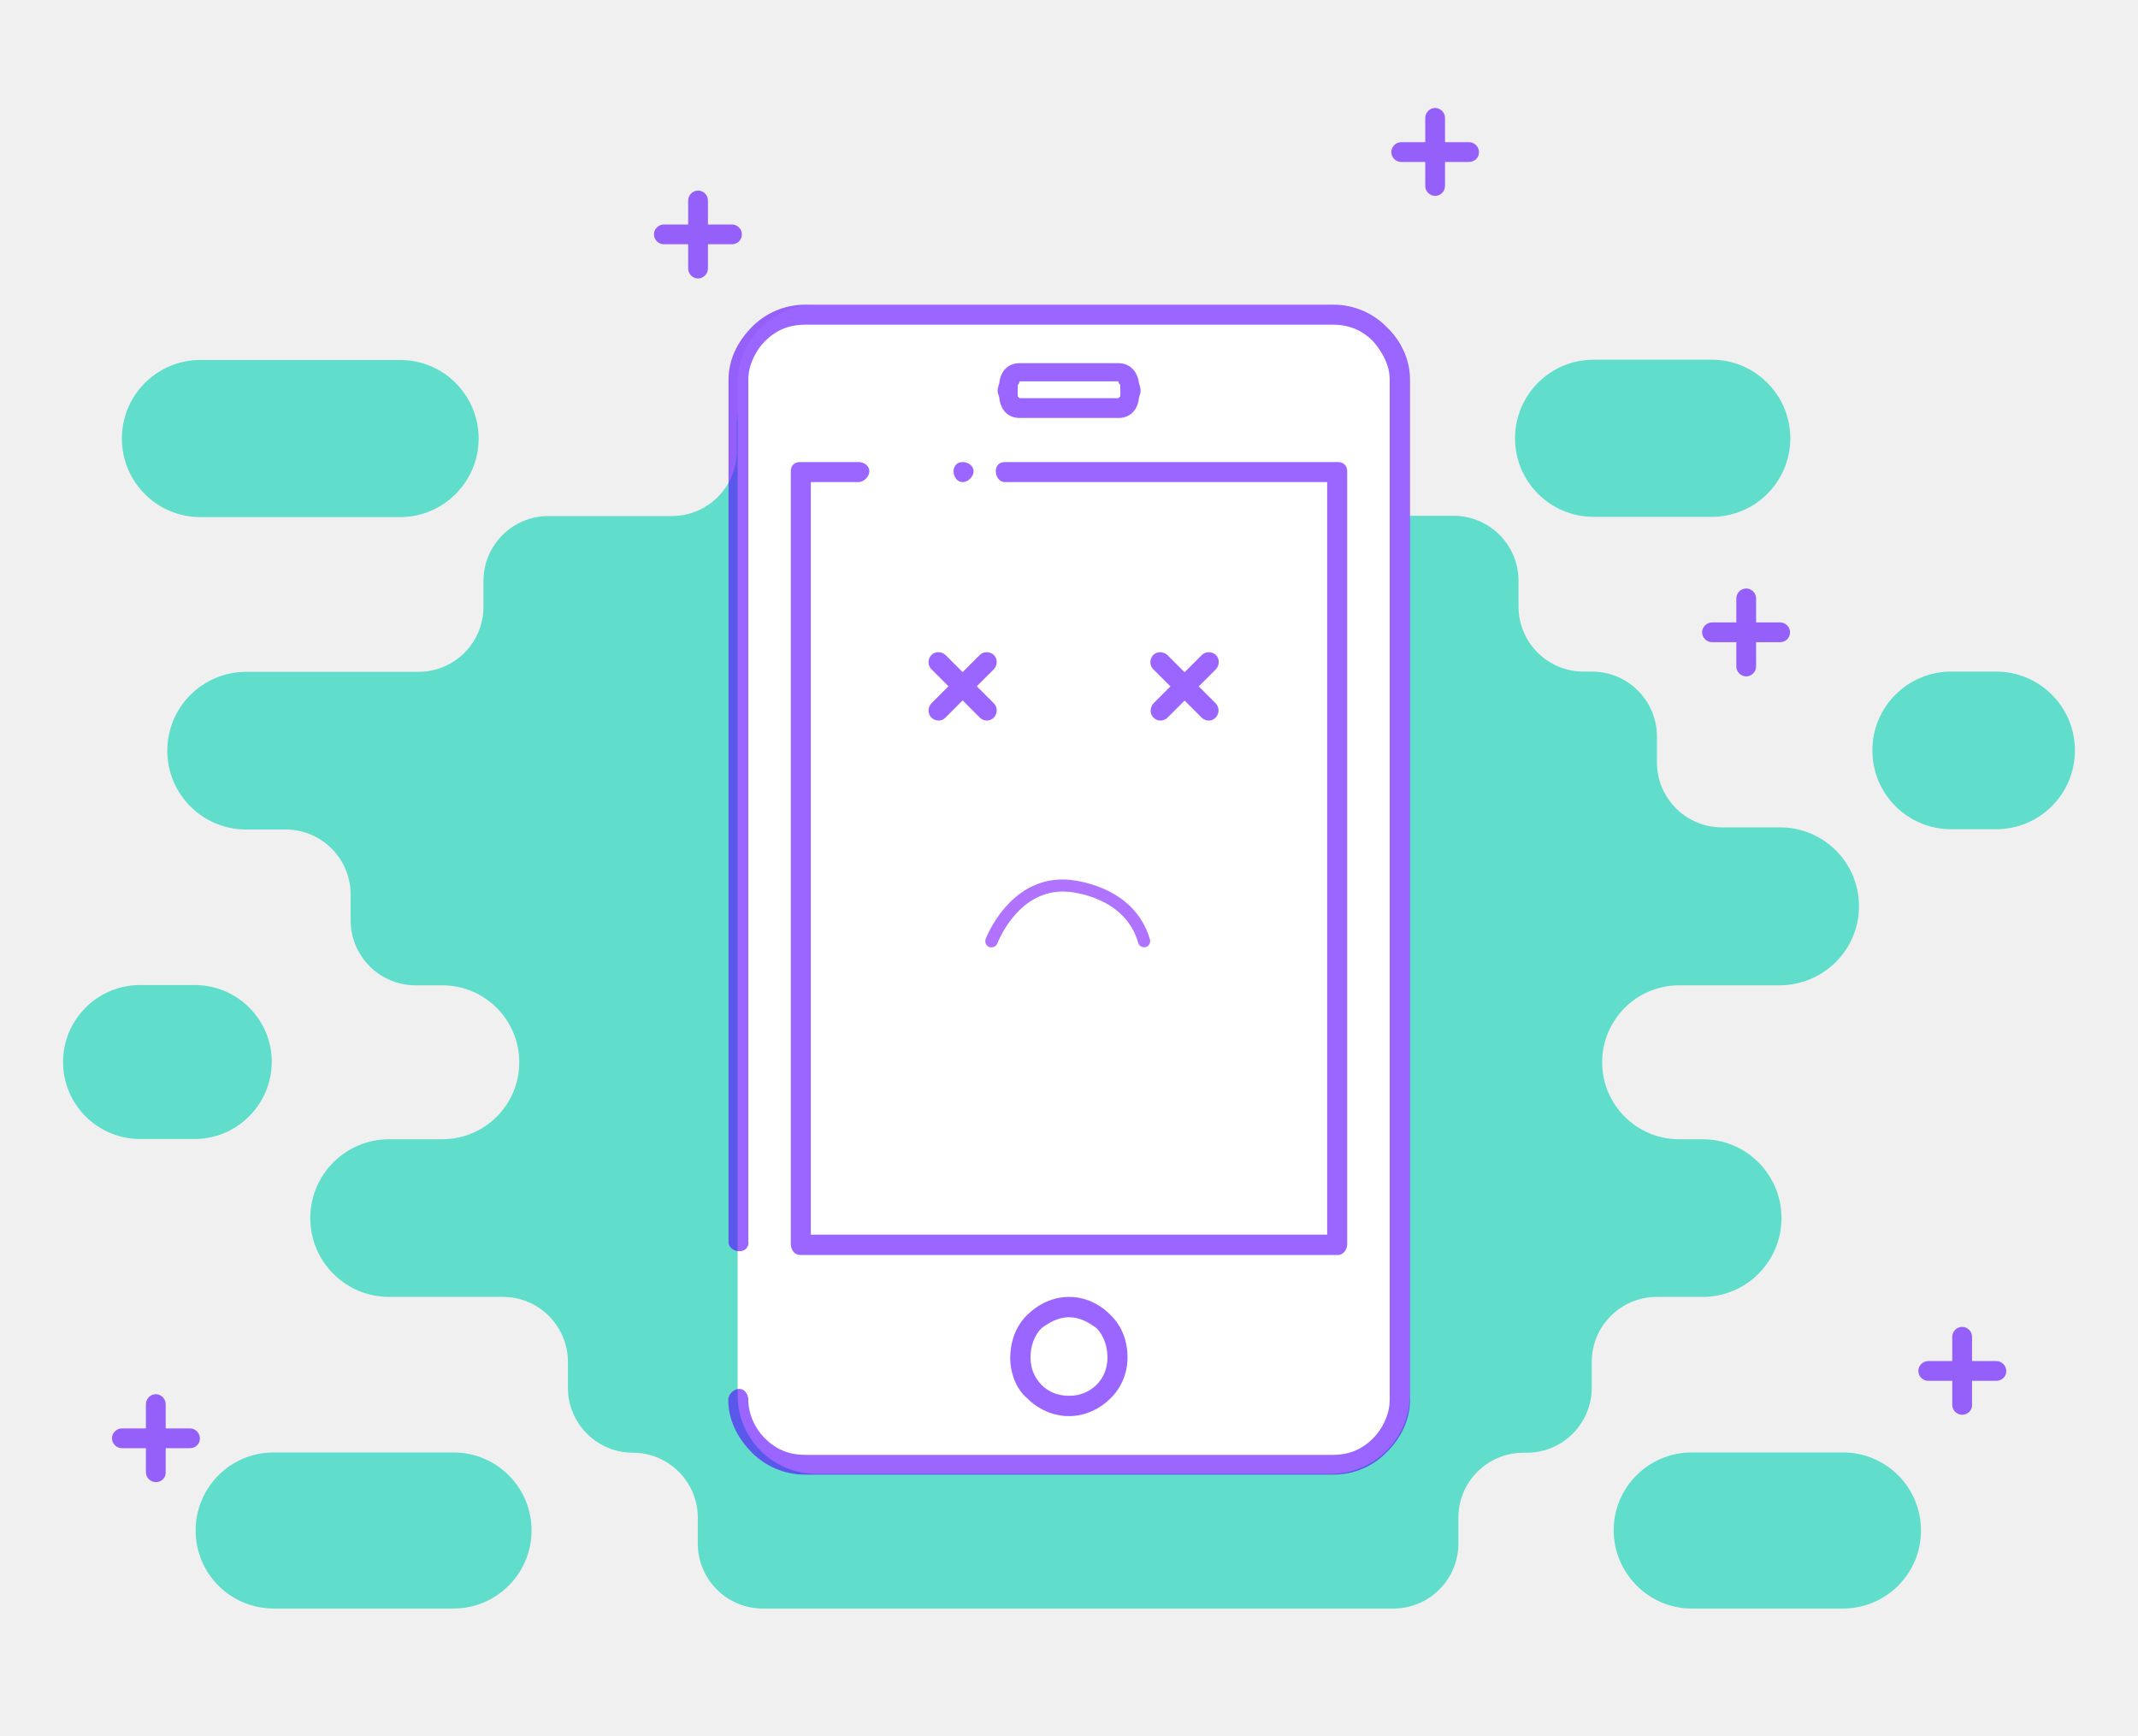
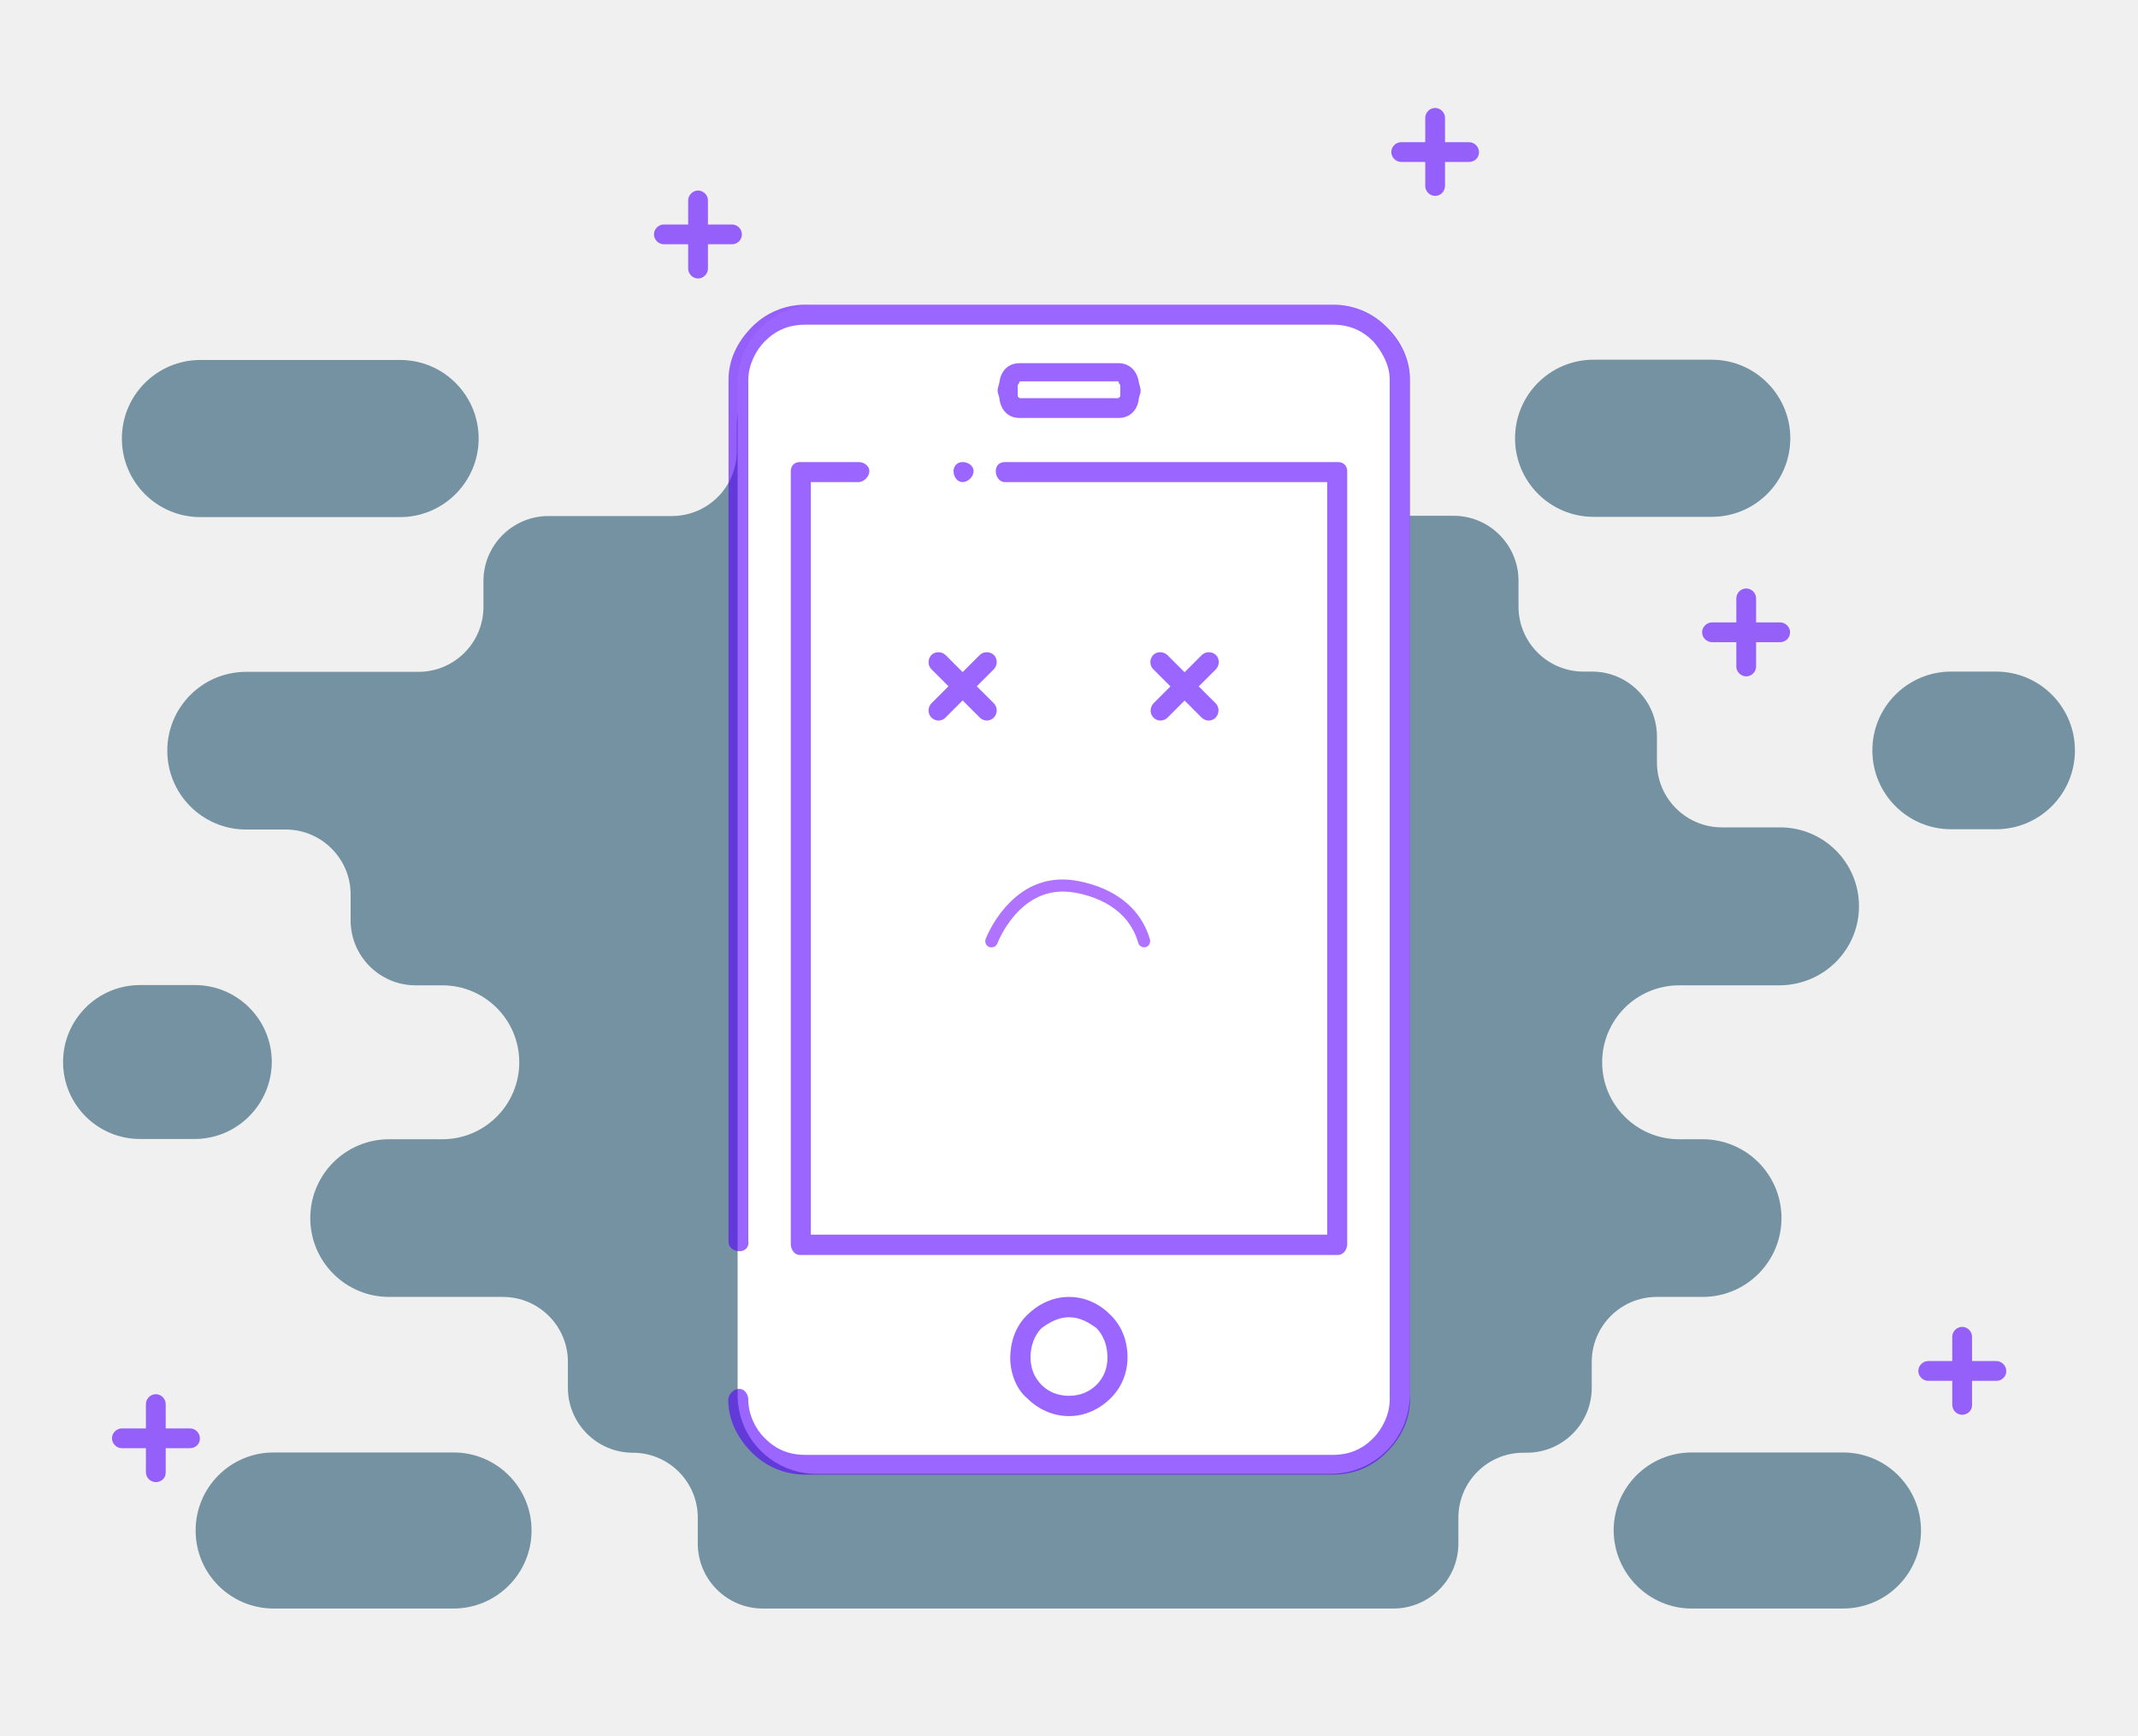
<svg xmlns="http://www.w3.org/2000/svg" version="1.1" x="0px" y="0px" viewBox="0 0 800 649.5" style="enable-background:new 0 0 800 649.5;" xml:space="preserve">
  <style type="text/css">
	.st0{opacity:0.6;}
	.st1{fill:#5700FF;}
- 	.st2{opacity:0.6;fill:#00D1B2;}
+ 	.st2{opacity:0.6;fill:#21546d;}
	.st3{fill:#FFFFFF;}
	.st4{opacity:0.6;fill:#5700FF;}
	.st5{opacity:0.6;fill-rule:evenodd;clip-rule:evenodd;fill:#5700FF;}
	.st6{fill:#7B15FF;}
</style>
  <g id="_x33_45">
    <g class="st0">
      <g>
        <path class="st1" d="M58.3,554.6c-2,0-3.7-1.7-3.7-3.7v-25.5c0-2,1.7-3.7,3.7-3.7s3.7,1.7,3.7,3.7v25.5     C62.1,553,60.4,554.6,58.3,554.6z" />
      </g>
      <g>
        <path class="st1" d="M71.1,541.9H45.6c-2,0-3.7-1.7-3.7-3.7s1.7-3.7,3.7-3.7h25.5c2,0,3.7,1.7,3.7,3.7     C74.9,540.2,73.2,541.9,71.1,541.9z" />
      </g>
    </g>
    <path class="st2" d="M695.6,339.1L695.6,339.1c0-16.3-13.2-29.5-29.5-29.5h-21.8c-13.4,0-24.3-10.9-24.3-24.3v-9.7   c0-13.4-10.9-24.3-24.3-24.3h-3.2c-13.4,0-24.3-10.9-24.3-24.3v-9.7c0-13.4-10.9-24.3-24.3-24.3h-39.6c-13.4,0-24.3-10.9-24.3-24.3   v-9.7c0-13.4-10.9-24.3-24.3-24.3H300c-13.4,0-24.3,10.9-24.3,24.3v9.8c0,13.4-10.9,24.3-24.3,24.3h-46.2   c-13.4,0-24.3,10.9-24.3,24.3v9.7c0,13.4-10.9,24.3-24.3,24.3H92.1c-16.3,0-29.5,13.2-29.5,29.5l0,0c0,16.3,13.2,29.5,29.5,29.5   h14.8c13.4,0,24.3,10.9,24.3,24.3v9.7c0,13.4,10.9,24.3,24.3,24.3h10c15.9,0,28.8,12.9,28.8,28.8l0,0c0,15.9-12.9,28.8-28.8,28.8   h-19.9c-16.3,0-29.5,13.2-29.5,29.5l0,0c0,16.3,13.2,29.5,29.5,29.5h42.6c13.4,0,24.3,10.9,24.3,24.3v9.7   c0,13.4,10.9,24.3,24.3,24.3l0,0c13.4,0,24.3,10.9,24.3,24.3v9.7c0,13.4,10.9,24.3,24.3,24.3h236c13.4,0,24.3-10.9,24.3-24.3v-9.7   c0-13.4,10.9-24.3,24.3-24.3h1.3c13.4,0,24.3-10.9,24.3-24.3v-9.7c0-13.4,10.9-24.3,24.3-24.3h17.2c16.3,0,29.5-13.2,29.5-29.5l0,0   c0-16.3-13.2-29.5-29.5-29.5h-8.8c-15.9,0-28.8-12.9-28.8-28.8l0,0c0-15.9,12.9-28.8,28.8-28.8h37.6   C682.4,368.6,695.6,355.4,695.6,339.1z" />
    <path class="st2" d="M149.7,193.5H75c-16.3,0-29.4-13.2-29.4-29.4l0,0c0-16.3,13.2-29.4,29.4-29.4h74.7c16.3,0,29.4,13.2,29.4,29.4   l0,0C179.1,180.3,165.9,193.5,149.7,193.5z" />
    <path class="st2" d="M640.5,134.6h-9.6h-5.7h-4h-5.6h-4h-5.7h-9.6c-16.3,0-29.4,13.2-29.4,29.4l0,0c0,16.3,13.2,29.4,29.4,29.4h9.6   h5.7h4h5.6h4h5.7h9.6c16.3,0,29.4-13.2,29.4-29.4l0,0C669.9,147.8,656.7,134.6,640.5,134.6z" />
    <path class="st2" d="M746.9,310.3h-16.8c-16.3,0-29.5-13.2-29.5-29.5l0,0c0-16.3,13.2-29.5,29.5-29.5h16.8   c16.3,0,29.5,13.2,29.5,29.5l0,0C776.4,297.1,763.2,310.3,746.9,310.3z" />
    <path class="st2" d="M72.8,426.2H52.4c-15.9,0-28.8-12.9-28.8-28.8l0,0c0-15.9,12.9-28.8,28.8-28.8h20.5   c15.9,0,28.8,12.9,28.8,28.8l0,0C101.6,413.3,88.7,426.2,72.8,426.2z" />
    <path class="st2" d="M633,601.9h56.6c16.1,0,29.2-13,29.2-29.2l0,0c0-16.1-13-29.2-29.2-29.2H633c-16.1,0-29.2,13-29.2,29.2l0,0   C603.9,588.8,617,601.9,633,601.9z" />
    <path class="st2" d="M169.7,601.9h-67.3c-16.1,0-29.2-13-29.2-29.2l0,0c0-16.1,13-29.2,29.2-29.2h67.3c16.1,0,29.2,13,29.2,29.2   l0,0C198.9,588.8,185.8,601.9,169.7,601.9z" />
    <g class="st0">
      <g>
        <path class="st1" d="M537,73.3c-2,0-3.7-1.7-3.7-3.7V44.1c0-2,1.7-3.7,3.7-3.7s3.7,1.7,3.7,3.7v25.4     C540.7,71.6,539.1,73.3,537,73.3z" />
      </g>
      <g>
        <path class="st1" d="M549.7,60.6h-25.4c-2,0-3.7-1.7-3.7-3.7c0-2,1.7-3.7,3.7-3.7h25.4c2,0,3.7,1.7,3.7,3.7     C553.5,58.9,551.8,60.6,549.7,60.6z" />
      </g>
    </g>
    <g class="st0">
      <g>
        <path class="st1" d="M261.2,104.2c-2,0-3.7-1.7-3.7-3.7V75c0-2,1.7-3.7,3.7-3.7s3.7,1.7,3.7,3.7v25.5     C264.9,102.5,263.2,104.2,261.2,104.2z" />
      </g>
      <g>
        <path class="st1" d="M273.9,91.4h-25.5c-2,0-3.7-1.7-3.7-3.7s1.7-3.7,3.7-3.7h25.5c2,0,3.7,1.7,3.7,3.7S276,91.4,273.9,91.4z" />
      </g>
    </g>
    <g class="st0">
      <g>
        <path class="st1" d="M653.4,253.1c-2,0-3.7-1.7-3.7-3.7v-25.5c0-2,1.7-3.7,3.7-3.7s3.7,1.7,3.7,3.7v25.5     C657.1,251.4,655.4,253.1,653.4,253.1z" />
      </g>
      <g>
        <path class="st1" d="M666.1,240.3h-25.5c-2,0-3.7-1.7-3.7-3.7s1.7-3.7,3.7-3.7h25.5c2,0,3.7,1.7,3.7,3.7S668.2,240.3,666.1,240.3     z" />
      </g>
    </g>
    <g class="st0">
      <g>
        <path class="st1" d="M734.2,529.4c-2,0-3.7-1.7-3.7-3.7v-25.5c0-2,1.7-3.7,3.7-3.7s3.7,1.7,3.7,3.7v25.5     C738,527.7,736.3,529.4,734.2,529.4z" />
      </g>
      <g>
        <path class="st1" d="M747,516.7h-25.5c-2,0-3.7-1.7-3.7-3.7c0-2,1.7-3.7,3.7-3.7H747c2,0,3.7,1.7,3.7,3.7     C750.8,515,749.1,516.7,747,516.7z" />
      </g>
    </g>
    <path class="st3" d="M498,551.5H305.5c-16.3,0-29.5-13.2-29.5-29.5V143.5c0-16.3,13.2-29.5,29.5-29.5H498   c16.3,0,29.5,13.2,29.5,29.5V522C527.5,538.3,514.2,551.5,498,551.5z" />
    <path class="st4" d="M280.1,464.8c0,2.1-1.4,3.4-3.4,3.4c-2.1,0-4.1-1.4-4.1-3.4V142.1c0-7.6,3.4-14.4,8.9-19.9   c4.8-4.8,11.7-8.2,19.9-8.2h197.4c8.2,0,15.1,3.4,19.9,8.2l0.7,0.7c4.8,4.8,8.2,11.6,8.2,19.2v381.7c0,7.5-3.4,14.4-8.9,19.8   c-4.8,4.8-11.6,8.2-19.9,8.2H301.3c-8.2,0-15.1-3.4-19.9-8.2c-5.5-5.5-8.9-12.3-8.9-19.8c0-2.1,2.1-4.1,4.1-4.1   c2.1,0,3.4,2.1,3.4,4.1c0,5.5,2.7,11,6.2,14.4c4.1,4.1,8.9,6.2,15.1,6.2h197.4c6.2,0,11-2.1,15.1-6.2c3.4-3.4,6.2-8.9,6.2-14.4   V142.1c0-5.5-2.7-10.3-6.2-14.4l0,0c-4.1-4.1-8.9-6.2-15.1-6.2H301.3c-6.2,0-11,2.1-15.1,6.2c-3.4,3.4-6.2,8.9-6.2,14.4V464.8z" />
    <path class="st4" d="M381.5,135.9h37c4.1,0,6.9,2.8,7.6,6.9c0,0.7,0.7,2.1,0.7,3.4c0,1.4-0.7,2.1-0.7,3.4c-0.7,4.1-3.4,6.8-7.6,6.8   h-37c-4.1,0-6.8-2.7-7.5-6.8c0-1.4-0.7-2.1-0.7-3.4c0-1.4,0.7-2.7,0.7-3.4C374.6,138.6,377.4,135.9,381.5,135.9L381.5,135.9z    M418.5,142.7h-37c0,0,0,0.7-0.7,1.4c0,0.7,0,1.4,0,2.1c0,0.7,0,1.4,0,2.1c0.7,0.7,0.7,0.7,0.7,0.7h37c0,0,0,0,0.7-0.7   c0-0.7,0-1.4,0-2.1c0-0.7,0-1.4,0-2.1C418.5,143.4,418.5,142.7,418.5,142.7L418.5,142.7z" />
    <path class="st4" d="M400,492.9c-4.1,0-7.6,2.1-10.3,4.1c-2.7,2.7-4.1,6.8-4.1,10.9c0,4.1,1.4,7.5,4.1,10.3   c2.7,2.7,6.2,4.1,10.3,4.1c4.1,0,7.5-1.4,10.3-4.1c2.7-2.7,4.1-6.2,4.1-10.3c0-4.1-1.4-8.2-4.1-10.9   C407.5,494.9,404.1,492.9,400,492.9L400,492.9z M384.2,492.2c4.1-4.1,9.6-6.9,15.8-6.9c6.2,0,11.6,2.7,15.7,6.9   c4.1,4.1,6.2,9.6,6.2,15.8c0,5.5-2.1,11-6.2,15.1c-4.1,4.1-9.6,6.8-15.7,6.8c-6.2,0-11.7-2.7-15.8-6.8c-4.1-3.5-6.2-9.6-6.2-15.1   C378.1,501.8,380.1,496.3,384.2,492.2L384.2,492.2z" />
    <path class="st4" d="M321.2,172.9c2.1,0,4.1,1.4,4.1,3.4c0,2.1-2.1,4.1-4.1,4.1h-17.8V462h193.2V180.4H376c-2.1,0-3.4-2.1-3.4-4.1   c0-2.1,1.4-3.4,3.4-3.4h124.7c2,0,3.4,1.4,3.4,3.4v289.2c0,2-1.4,4.1-3.4,4.1H299.3c-2.1,0-3.4-2.1-3.4-4.1V176.3   c0-2.1,1.4-3.4,3.4-3.4H321.2z" />
    <path class="st5" d="M360.2,172.9c2.1,0,4.1,1.4,4.1,3.4c0,2.1-2.1,4.1-4.1,4.1c-2.1,0-3.4-2.1-3.4-4.1   C356.8,174.3,358.2,172.9,360.2,172.9L360.2,172.9z" />
    <g class="st0">
      <g>
        <path class="st1" d="M348.5,268.5c-1.4-1.4-1.4-3.8,0-5.3l18.1-18.1c1.4-1.4,3.8-1.4,5.3,0c1.4,1.4,1.4,3.8,0,5.3l-18.1,18.1     C352.4,270,350,270,348.5,268.5z" />
      </g>
      <g>
        <path class="st1" d="M366.6,268.5l-18.1-18.1c-1.4-1.4-1.4-3.8,0-5.3c1.4-1.4,3.8-1.4,5.3,0l18.1,18.1c1.4,1.4,1.4,3.8,0,5.3     C370.4,270,368.1,270,366.6,268.5z" />
      </g>
    </g>
    <g class="st0">
      <g>
        <path class="st1" d="M431.6,268.5c-1.4-1.4-1.4-3.8,0-5.3l18.1-18.1c1.4-1.4,3.8-1.4,5.3,0c1.4,1.4,1.4,3.8,0,5.3l-18.1,18.1     C435.4,270,433,270,431.6,268.5z" />
      </g>
      <g>
        <path class="st1" d="M449.6,268.5l-18.1-18.1c-1.4-1.4-1.4-3.8,0-5.3c1.4-1.4,3.8-1.4,5.3,0l18.1,18.1c1.4,1.4,1.4,3.8,0,5.3     S451.1,270,449.6,268.5z" />
      </g>
    </g>
    <g class="st0">
      <path class="st6" d="M371,354.5c-0.3,0-0.5,0-0.8-0.1c-1.2-0.4-1.8-1.8-1.4-3c0.1-0.2,2.3-6.1,7.2-11.7c6.6-7.7,14.9-11.3,24-10.5    c0.9,0.1,24.4,1.8,30.3,22.4c0.3,1.2-0.4,2.5-1.6,2.8c-1.2,0.3-2.5-0.4-2.8-1.6c-5-17.5-25.3-19-26.2-19.1    c-18.6-1.6-26.4,19.1-26.5,19.3C372.8,354,371.9,354.5,371,354.5z" />
    </g>
  </g>
  <g id="Layer_1">
</g>
</svg>
